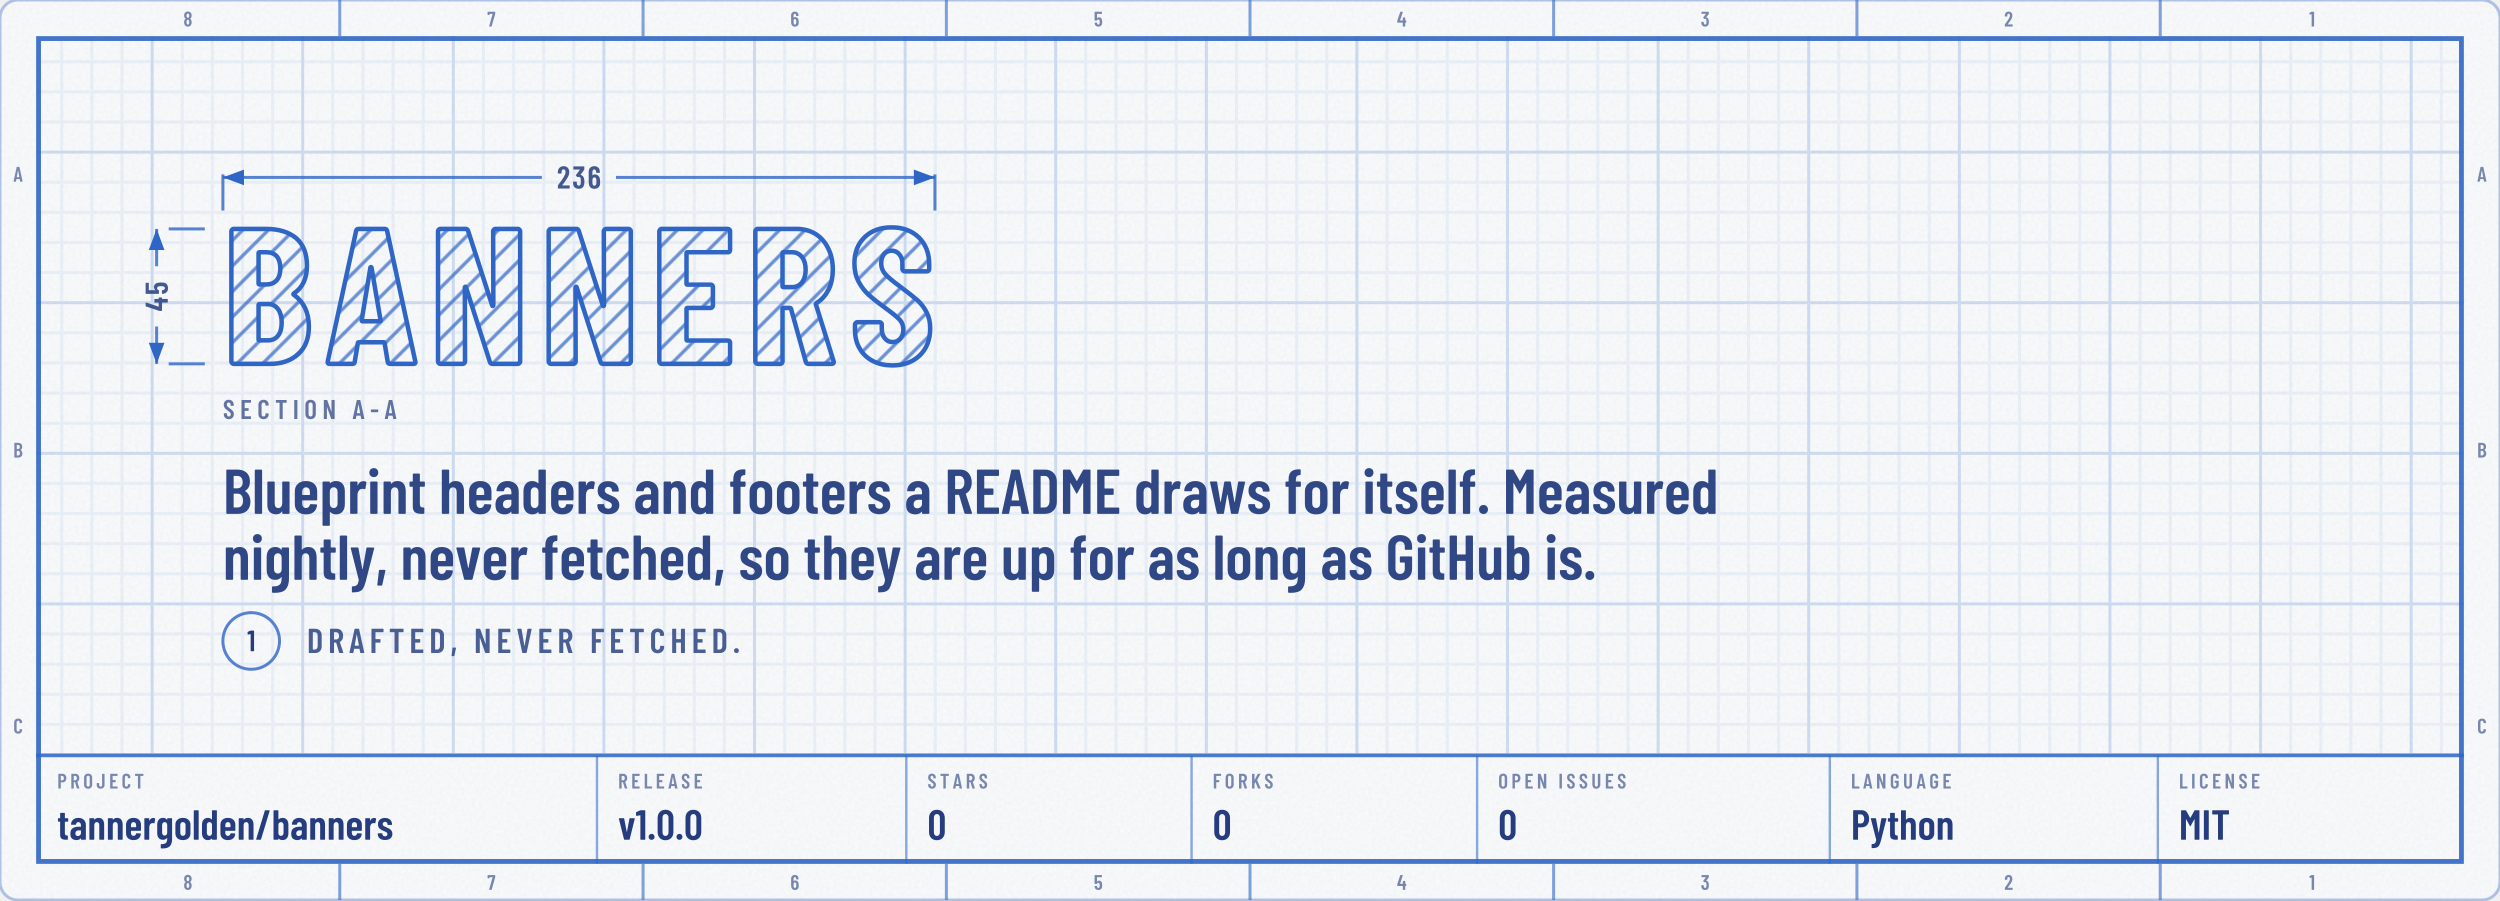
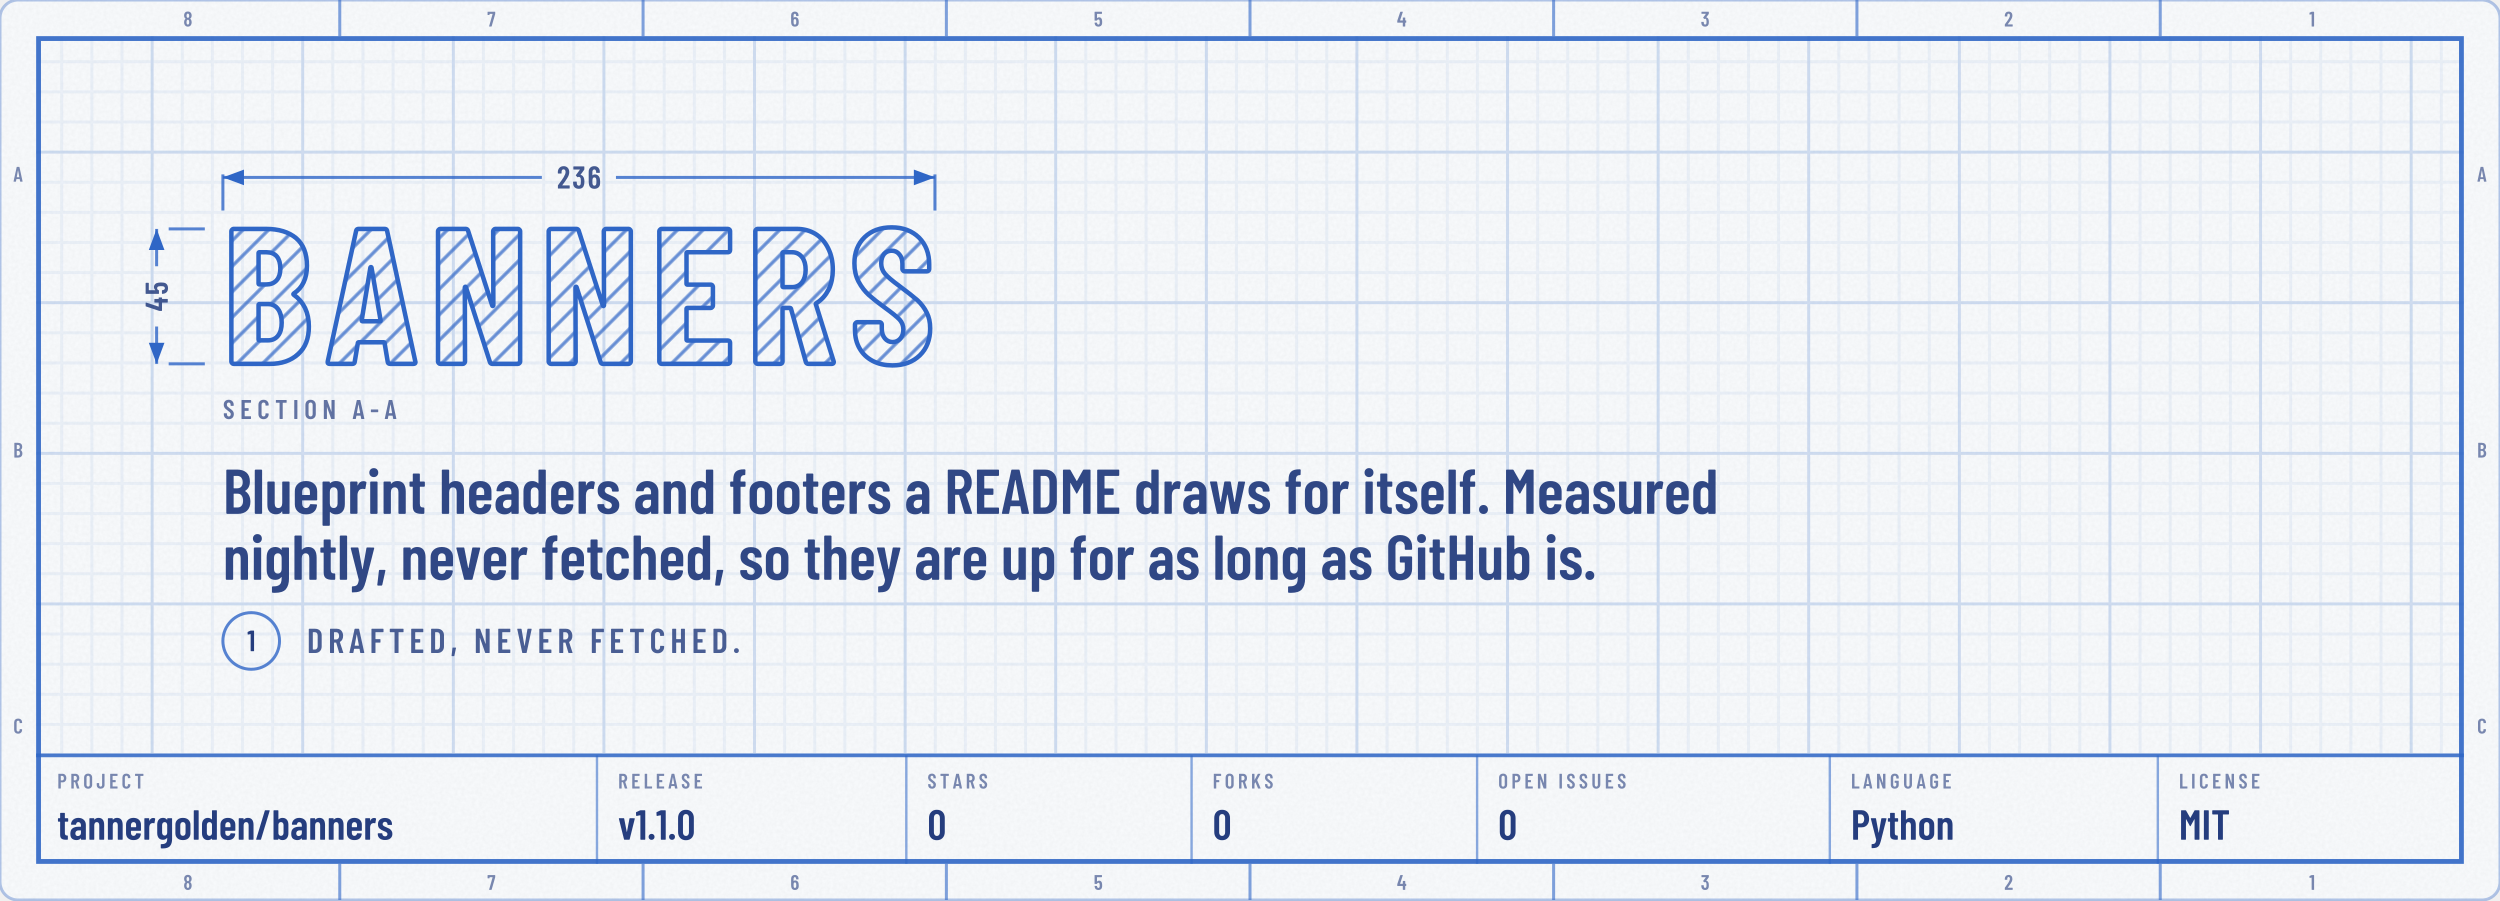
<svg xmlns="http://www.w3.org/2000/svg" width="830" height="299" viewBox="0 0 830 299" role="img" aria-labelledby="t d">
  <defs>
    <g id="kt1" transform="translate(74 120.8) scale(0.064 -0.064)">
      <use href="#n66" x="0" />
      <use href="#n65" x="530" />
      <use href="#n78" x="1072" />
      <use href="#n78" x="1646" />
      <use href="#n69" x="2220" />
      <use href="#n82" x="2718" />
      <use href="#n83" x="3249" />
    </g>
    <mask id="km2" maskUnits="userSpaceOnUse" x="70" y="70.9" width="244.4" height="65.9">
      <use href="#kt1" fill="#FFFFFF" />
    </mask>
    <pattern id="kp3" width="6" height="6" patternUnits="userSpaceOnUse" patternTransform="rotate(45)">
      <path d="M3 0V6" stroke="#2F66C6" stroke-opacity="0.7" stroke-width="1.1" />
    </pattern>
    <clipPath id="kc4">
      <rect x="0" y="0" width="830" height="298.8" rx="6" />
    </clipPath>
    <filter id="kn5" x="0" y="0" width="100%" height="100%">
      <feTurbulence type="fractalNoise" baseFrequency=".85" numOctaves="2" stitchTiles="stitch" />
      <feColorMatrix values="0 0 0 0 0 0 0 0 0 0 0 0 0 0 0 0 0 0 0.035 0" />
    </filter>
    <pattern id="kp6" width="10" height="10" patternUnits="userSpaceOnUse">
      <path d="M10 .5H.5V10" fill="none" stroke="#2F66C6" stroke-opacity="0.07" />
    </pattern>
    <pattern id="kp7" width="50" height="50" patternUnits="userSpaceOnUse">
      <path d="M50 .5H.5V50" fill="none" stroke="#2F66C6" stroke-opacity="0.14" />
    </pattern>
    <clipPath id="kc8">
      <path clip-rule="evenodd" d="M12 12h806v274.8h-806zM12 250.8h806v36h-806z" />
    </clipPath>
    <path id="m44" d="M33 -78 59 146Q60 157 71 157H151Q164 157 161 144L112 -80Q110 -91 99 -91H45Q39 -91 36 -88Q32 -84 33 -78Z" />
    <path id="m45" d="M27 263V339Q27 344 30 348Q34 351 39 351H286Q291 351 294 348Q298 344 298 339V263Q298 258 294 254Q291 251 286 251H39Q34 251 30 254Q27 258 27 263Z" />
    <path id="m46" d="M35 69Q35 100 55 120Q75 140 106 140Q137 140 156 120Q176 100 176 69Q176 38 156 18Q136 -2 106 -2Q75 -2 55 18Q35 38 35 69Z" />
    <path id="m47" d="M21 14 226 690Q229 700 239 700H331Q337 700 340 696Q343 692 341 686L136 10Q133 0 123 0H31Q25 0 22 4Q19 8 21 14Z" />
    <path id="m48" d="M38 183V517Q38 604 89 658Q140 711 224 711Q309 711 360 658Q412 604 412 517V183Q412 96 360 42Q309 -11 224 -11Q140 -11 89 42Q38 96 38 183ZM296 176V524Q296 563 276 586Q257 610 224 610Q192 610 173 586Q154 563 154 524V176Q154 137 173 114Q192 90 224 90Q257 90 276 114Q296 137 296 176Z" />
    <path id="m49" d="M122 700H218Q223 700 226 696Q230 693 230 688V12Q230 7 226 4Q223 0 218 0H126Q121 0 118 4Q114 7 114 12V576Q114 578 112 580Q111 582 109 581L27 565H24Q13 565 13 576L10 643Q10 653 18 657L107 697Q114 700 122 700Z" />
    <path id="m50" d="M173 100H392Q397 100 400 96Q404 93 404 88V12Q404 7 400 4Q397 0 392 0H43Q38 0 34 4Q31 7 31 12V92Q31 101 36 107L75 160Q114 212 152 266Q189 320 215 363Q273 459 273 522Q273 562 256 585Q238 608 209 608Q180 608 163 586Q146 563 147 526V487Q147 482 144 478Q140 475 135 475H41Q36 475 32 478Q29 482 29 487V530Q33 610 84 659Q134 708 214 708Q293 708 342 656Q390 605 390 521Q390 471 373 422Q356 373 319 317Q294 277 260 229Q225 181 214 166Q184 126 170 106Q168 104 169 102Q170 100 173 100Z" />
    <path id="m51" d="M387 218Q387 169 380 134Q368 66 326 29Q283 -8 210 -8Q134 -8 86 32Q38 73 32 143Q30 165 28 207Q28 219 40 219H132Q144 219 144 207Q146 173 148 156Q153 125 169 108Q185 92 210 92Q234 92 250 108Q266 123 271 152Q276 182 276 230Q276 281 269 315Q263 341 248 355Q233 369 210 369Q195 369 183 360Q177 356 174 356Q172 356 166 360L119 408Q115 412 115 417Q115 421 118 425L243 595Q245 597 244 599Q242 601 239 601H49Q44 601 40 604Q37 608 37 613V688Q37 693 40 696Q44 700 49 700H373Q378 700 382 696Q385 693 385 688V609Q385 602 380 594L266 438Q262 432 268 431Q309 426 338 392Q368 358 378 307Q387 267 387 218Z" />
    <path id="m52" d="M443 275V194Q443 189 440 186Q436 182 431 182H401Q396 182 396 177V12Q396 7 392 4Q389 0 384 0H292Q287 0 284 4Q280 7 280 12V177Q280 182 275 182H29Q24 182 20 186Q17 189 17 194V259Q17 268 19 274L158 690Q161 700 171 700H271Q277 700 280 696Q283 693 281 686L153 293Q152 287 157 287H275Q280 287 280 292V412Q280 417 284 420Q287 424 292 424H384Q389 424 392 420Q396 417 396 412V292Q396 287 401 287H431Q436 287 440 284Q443 280 443 275Z" />
    <path id="m53" d="M400 216Q400 175 396 146Q391 72 344 32Q297 -8 219 -8Q145 -8 99 30Q53 68 43 144L40 172Q40 184 52 184H144Q156 184 157 172Q157 166 159 154Q171 92 219 92Q244 92 260 108Q275 124 280 153Q284 178 284 217Q284 254 278 281Q273 307 258 322Q242 336 219 336Q171 336 157 290Q154 279 144 279H51Q46 279 42 282Q39 286 39 291V688Q39 693 42 696Q46 700 51 700H377Q382 700 386 696Q389 693 389 688V612Q389 607 386 604Q382 600 377 600H160Q155 600 155 595V400Q155 397 157 396Q159 396 161 398Q178 416 202 426Q227 437 254 437Q314 437 350 398Q387 360 394 290Q400 259 400 216Z" />
    <path id="m54" d="M401 216Q401 193 399 151Q394 75 346 34Q299 -8 221 -8Q147 -8 101 30Q55 69 46 144Q40 171 40 207L39 532Q39 613 88 660Q138 708 219 708Q295 708 343 660Q391 612 391 532V507Q391 502 388 498Q384 495 379 495H287Q282 495 278 498Q275 502 275 507V526Q275 560 258 582Q242 605 219 605Q191 605 174 583Q156 561 156 526V423Q156 420 158 419Q160 418 162 420Q191 447 234 447Q303 447 346 403Q389 359 396 286Q401 253 401 216ZM284 224Q284 250 279 295Q267 353 220 353Q196 353 180 338Q165 322 160 292Q156 257 156 224Q156 195 159 157Q164 125 180 108Q195 91 220 91Q245 91 260 109Q276 127 281 160Q284 196 284 224Z" />
    <path id="m55" d="M90 13 255 594Q257 600 251 600H116Q111 600 111 595V559Q111 554 108 550Q104 547 99 547H28Q23 547 20 550Q16 554 16 559L17 688Q17 693 20 696Q24 700 29 700H368Q373 700 376 696Q380 693 380 688V607Q380 603 378 593L211 10Q208 0 197 0H100Q87 0 90 13Z" />
    <path id="m56" d="M325 364Q358 345 375 306Q396 259 396 200Q396 147 380 107Q360 53 318 22Q275 -8 216 -8Q158 -8 116 22Q73 52 53 106Q38 148 38 200Q38 259 56 301Q71 341 109 363Q113 366 109 369Q76 390 58 427Q38 470 38 523Q38 581 58 620Q78 664 120 688Q161 712 216 712Q270 712 312 688Q353 665 374 621Q396 579 396 523Q396 471 376 429Q358 392 325 371Q319 367 325 364ZM159 559Q152 541 152 513Q152 483 162 456Q169 435 183 423Q197 411 216 411Q237 411 252 424Q266 436 273 459Q281 483 281 513Q281 547 271 568Q264 589 250 600Q236 612 216 612Q198 612 184 602Q171 591 164 573ZM281 206Q281 244 272 271Q266 295 252 308Q237 322 216 322Q195 322 180 308Q166 294 160 268Q152 242 152 208Q152 177 158 151Q163 123 178 108Q194 92 216 92Q239 92 255 108Q271 124 276 153Q281 180 281 206Z" />
    <path id="m65" d="M325 11 306 116Q306 121 300 121H154Q148 121 148 116L129 11Q128 0 116 0H25Q11 0 14 13L162 689Q164 700 175 700H281Q292 700 294 689L442 13V9Q442 0 431 0H338Q326 0 325 11ZM171 212H282Q288 212 287 217L229 533Q228 536 226 536Q224 536 223 533L166 217Q165 212 171 212Z" />
    <path id="m66" d="M242 0H66Q61 0 58 4Q54 7 54 12V688Q54 693 58 696Q61 700 66 700H224Q319 700 373 652Q427 604 427 512Q427 409 354 365Q349 362 352 359Q391 334 413 292Q435 250 435 192Q435 100 382 50Q328 0 242 0ZM170 595V409Q170 404 175 404H226Q267 404 290 429Q313 454 313 500Q313 548 290 574Q267 600 226 600H175Q170 600 170 595ZM319 208Q319 260 296 290Q273 319 233 319H175Q170 319 170 314V106Q170 101 175 101H233Q273 101 296 129Q319 157 319 208Z" />
    <path id="m67" d="M42 180V521Q42 607 94 658Q145 708 230 708Q316 708 368 658Q420 607 420 521V509Q420 504 416 500Q413 496 408 496L315 492Q303 492 303 504V529Q303 564 283 586Q263 608 230 608Q198 608 178 586Q158 564 158 529V171Q158 136 178 114Q198 92 230 92Q263 92 283 114Q303 136 303 171V196Q303 201 306 204Q310 208 315 208L408 204Q413 204 416 200Q420 197 420 192V180Q420 95 368 44Q316 -8 230 -8Q145 -8 94 44Q42 95 42 180Z" />
    <path id="m68" d="M54 12V688Q54 693 58 696Q61 700 66 700H237Q323 700 374 648Q426 596 426 509V191Q426 104 374 52Q323 0 237 0H66Q61 0 58 4Q54 7 54 12ZM175 100 235 101Q268 101 288 128Q309 154 310 198V502Q310 547 290 574Q269 600 234 600H175Q170 600 170 595V105Q170 100 175 100Z" />
    <path id="m69" d="M391 600H175Q170 600 170 595V406Q170 401 175 401H303Q308 401 312 398Q315 394 315 389V312Q315 307 312 304Q308 300 303 300H175Q170 300 170 295V105Q170 100 175 100H391Q396 100 400 96Q403 93 403 88V12Q403 7 400 4Q396 0 391 0H66Q61 0 58 4Q54 7 54 12V688Q54 693 58 696Q61 700 66 700H391Q396 700 400 696Q403 693 403 688V612Q403 607 400 604Q396 600 391 600Z" />
    <path id="m70" d="M390 600H175Q170 600 170 595V406Q170 401 175 401H302Q307 401 310 398Q314 394 314 389V312Q314 307 310 304Q307 300 302 300H175Q170 300 170 295V12Q170 7 166 4Q163 0 158 0H66Q61 0 58 4Q54 7 54 12V688Q54 693 58 696Q61 700 66 700H390Q395 700 398 696Q402 693 402 688V612Q402 607 398 604Q395 600 390 600Z" />
    <path id="m71" d="M42 173V527Q42 609 94 658Q145 708 230 708Q315 708 368 658Q420 609 420 526V487Q420 482 416 478Q413 475 408 475H316Q311 475 308 478Q304 482 304 487V528Q304 564 284 586Q263 608 230 608Q197 608 177 586Q157 564 157 528V172Q157 136 177 114Q197 92 230 92Q263 92 284 114Q304 136 304 172V268Q304 273 299 273H238Q233 273 230 276Q226 280 226 285V358Q226 363 230 366Q233 370 238 370H408Q413 370 416 366Q420 363 420 358V173Q420 91 368 42Q315 -8 230 -8Q145 -8 94 42Q42 91 42 173Z" />
    <path id="m72" d="M319 700H411Q416 700 420 696Q423 693 423 688V12Q423 7 420 4Q416 0 411 0H319Q314 0 310 4Q307 7 307 12V295Q307 300 302 300H175Q170 300 170 295V12Q170 7 166 4Q163 0 158 0H66Q61 0 58 4Q54 7 54 12V688Q54 693 58 696Q61 700 66 700H158Q163 700 166 696Q170 693 170 688V406Q170 401 175 401H302Q307 401 307 406V688Q307 693 310 696Q314 700 319 700Z" />
    <path id="m73" d="M54 12V688Q54 693 58 696Q61 700 66 700H158Q163 700 166 696Q170 693 170 688V12Q170 7 166 4Q163 0 158 0H66Q61 0 58 4Q54 7 54 12Z" />
    <path id="m74" d="M17 173V247Q17 252 20 256Q24 259 29 259H121Q126 259 130 256Q133 252 133 247V171Q133 136 152 114Q171 92 202 92Q233 92 252 114Q272 136 272 171V688Q272 693 276 696Q279 700 284 700H376Q381 700 384 696Q388 693 388 688V173Q388 91 336 42Q285 -8 202 -8Q119 -8 68 42Q17 91 17 173Z" />
    <path id="m75" d="M54 12V688Q54 693 58 696Q61 700 66 700H158Q163 700 166 696Q170 693 170 688V412Q170 408 172 408Q174 407 176 410L326 691Q331 700 341 700H440Q447 700 449 696Q451 692 448 686L298 405Q297 401 297 399L459 14Q460 12 460 8Q460 0 450 0H351Q340 0 337 9L219 298Q218 301 216 300Q214 300 212 298L172 231Q170 227 170 225V12Q170 7 166 4Q163 0 158 0H66Q61 0 58 4Q54 7 54 12Z" />
    <path id="m76" d="M54 12V688Q54 693 58 696Q61 700 66 700H158Q163 700 166 696Q170 693 170 688V105Q170 100 175 100H391Q396 100 400 96Q403 93 403 88V12Q403 7 400 4Q396 0 391 0H66Q61 0 58 4Q54 7 54 12Z" />
    <path id="m77" d="M383 700H475Q480 700 484 696Q487 693 487 688V12Q487 7 484 4Q480 0 475 0H383Q378 0 374 4Q371 7 371 12V484Q371 488 369 488Q367 488 365 485L278 327Q273 319 269 319Q265 319 260 327L173 485Q171 488 169 488Q167 488 167 484V12Q167 7 164 4Q160 0 155 0H63Q58 0 54 4Q51 7 51 12V688Q51 693 54 696Q58 700 63 700H155Q165 700 170 692L267 521Q270 517 273 521L368 692Q373 700 383 700Z" />
    <path id="m78" d="M350 700H441Q446 700 450 696Q453 693 453 688V12Q453 7 450 4Q446 0 441 0H336Q326 0 323 10L174 434Q173 437 170 436Q168 436 168 433L169 12Q169 7 166 4Q162 0 157 0H66Q61 0 58 4Q54 7 54 12V688Q54 693 58 696Q61 700 66 700H169Q179 700 182 690L332 269Q333 266 336 266Q338 267 338 270V688Q338 693 342 696Q345 700 350 700Z" />
    <path id="m79" d="M42 182V518Q42 604 94 656Q147 708 233 708Q319 708 372 656Q425 604 425 518V182Q425 96 372 44Q319 -8 233 -8Q147 -8 94 44Q42 96 42 182ZM309 177V523Q309 561 288 584Q267 608 233 608Q199 608 178 584Q158 561 158 523V177Q158 139 178 116Q199 92 233 92Q267 92 288 116Q309 139 309 177Z" />
    <path id="m80" d="M432 495Q432 405 384 350Q337 295 259 295H174Q169 295 169 290V12Q169 7 166 4Q162 0 157 0H65Q60 0 56 4Q53 7 53 12V689Q53 694 56 698Q60 701 65 701H253Q306 701 346 675Q387 649 410 602Q432 555 432 495ZM316 492Q316 542 294 572Q271 601 234 601H174Q169 601 169 596V391Q169 386 174 386H234Q271 386 294 414Q316 443 316 492Z" />
    <path id="m82" d="M318 10 233 297Q231 301 228 301H175Q170 301 170 296V12Q170 7 166 4Q163 0 158 0H66Q61 0 58 4Q54 7 54 12V688Q54 693 58 696Q61 700 66 700H254Q307 700 348 674Q388 649 410 602Q433 556 433 496Q433 434 409 389Q385 344 342 321Q338 320 339 315L437 14Q438 12 438 9Q438 0 427 0H331Q321 0 318 10ZM170 595V396Q170 391 175 391H236Q272 391 294 419Q317 447 317 495Q317 543 294 572Q272 600 236 600H175Q170 600 170 595Z" />
    <path id="m83" d="M34 173V199Q34 204 38 208Q41 211 46 211H137Q142 211 146 208Q149 204 149 199V179Q149 140 168 116Q188 92 219 92Q250 92 270 114Q290 137 290 174Q290 200 279 219Q268 238 248 255Q228 272 184 304Q134 340 104 368Q73 396 52 436Q32 475 32 527Q32 610 82 659Q132 708 214 708Q297 708 348 656Q399 605 399 520V496Q399 491 396 488Q392 484 387 484H297Q292 484 288 488Q285 491 285 496V522Q285 561 266 584Q246 608 214 608Q184 608 165 586Q146 565 146 527Q146 491 166 466Q187 441 247 397Q308 352 339 324Q370 295 387 261Q404 227 404 180Q404 95 353 44Q302 -8 219 -8Q136 -8 85 42Q34 92 34 173Z" />
    <path id="m84" d="M425 688V612Q425 607 422 604Q418 600 413 600H286Q281 600 281 595V12Q281 7 278 4Q274 0 269 0H177Q172 0 168 4Q165 7 165 12V595Q165 600 160 600H40Q35 600 32 604Q28 607 28 612V688Q28 693 32 696Q35 700 40 700H413Q418 700 422 696Q425 693 425 688Z" />
    <path id="m85" d="M50 194V688Q50 693 54 696Q57 700 62 700H154Q159 700 162 696Q166 693 166 688V182Q166 142 186 117Q206 92 239 92Q272 92 292 117Q312 142 312 182V688Q312 693 316 696Q319 700 324 700H416Q421 700 424 696Q428 693 428 688V194Q428 103 376 48Q324 -8 239 -8Q153 -8 102 48Q50 103 50 194Z" />
    <path id="m86" d="M171 11 28 687 27 691Q27 700 38 700H139Q151 700 152 689L235 208Q236 205 238 205Q240 205 241 208L322 689Q323 700 335 700H433Q446 700 443 687L299 11Q297 0 286 0H184Q173 0 171 11Z" />
    <path id="m97" d="M397 352V12Q397 7 394 4Q390 0 385 0H293Q288 0 284 4Q281 7 281 12V31Q281 34 279 35Q277 36 275 33Q240 -8 173 -8Q116 -8 72 24Q29 57 29 143Q29 233 82 271Q134 309 224 309H276Q281 309 281 314V340Q281 376 263 398Q245 419 218 419Q197 419 183 406Q169 392 166 369Q165 357 153 357H56Q44 357 45 369Q50 437 98 478Q147 519 220 519Q299 519 348 473Q397 427 397 352ZM281 160V217Q281 222 276 222H224Q190 222 169 204Q148 185 148 150Q148 119 164 104Q180 88 205 88Q235 88 258 107Q281 126 281 160Z" />
    <path id="m98" d="M399 357V154Q399 80 362 36Q325 -8 258 -8Q204 -8 168 27Q166 29 164 28Q162 27 162 24V12Q162 7 158 4Q155 0 150 0H58Q53 0 50 4Q46 7 46 12V688Q46 693 50 696Q53 700 58 700H150Q155 700 158 696Q162 693 162 688V486Q162 483 164 482Q167 482 170 486Q189 503 212 511Q236 519 258 519Q324 519 362 476Q399 433 399 357ZM222 419Q198 419 182 404Q166 388 162 362V149Q166 123 182 108Q198 92 222 92Q250 92 267 112Q284 131 284 163V348Q284 380 267 400Q250 419 222 419Z" />
    <path id="m99" d="M38 155V357Q38 430 86 474Q133 519 215 519Q297 519 345 476Q393 432 393 365V351Q393 346 390 342Q386 339 381 339L289 335Q277 335 277 347V357Q277 382 260 400Q242 419 215 419Q188 419 171 399Q154 379 154 348V163Q154 132 171 112Q188 92 215 92Q242 92 260 110Q277 129 277 155V165Q277 170 280 174Q284 177 289 177L381 176Q386 176 390 172Q393 169 393 164V146Q393 77 345 34Q297 -8 215 -8Q133 -8 86 36Q38 80 38 155Z" />
    <path id="m100" d="M287 700H379Q384 700 388 696Q391 693 391 688V12Q391 7 388 4Q384 0 379 0H287Q282 0 278 4Q275 7 275 12V24Q275 27 273 28Q271 29 269 27Q233 -8 179 -8Q112 -8 75 36Q38 80 38 154V357Q38 433 76 476Q113 519 179 519Q202 519 226 510Q250 502 269 483Q271 481 273 482Q275 483 275 486V688Q275 693 278 696Q282 700 287 700ZM275 149V362Q271 388 255 404Q239 419 215 419Q187 419 170 400Q153 380 153 348V163Q153 131 170 112Q187 92 215 92Q239 92 255 108Q271 123 275 149Z" />
    <path id="m101" d="M380 213H159Q154 213 154 208V163Q154 132 171 112Q188 92 215 92Q238 92 254 106Q271 121 276 144Q279 154 289 154L378 150Q383 150 386 146Q390 143 389 137Q382 67 338 30Q294 -8 215 -8Q133 -8 86 36Q38 79 38 154V357Q38 430 86 474Q133 519 215 519Q297 519 344 474Q392 430 392 357V225Q392 220 388 216Q385 213 380 213ZM154 348V303Q154 298 159 298H272Q277 298 277 303V348Q277 380 260 400Q243 419 215 419Q188 419 171 399Q154 379 154 348Z" />
    <path id="m102" d="M265 499V440Q265 435 262 432Q258 428 253 428H191Q186 428 186 423V12Q186 7 182 4Q179 0 174 0H83Q78 0 74 4Q71 7 71 12V423Q71 428 66 428H34Q29 428 26 432Q22 435 22 440V499Q22 504 26 508Q29 511 34 511H66Q71 511 71 516V541Q71 631 112 668Q153 705 243 704H251Q256 704 260 700Q263 697 263 692L261 624Q261 619 258 616Q254 612 249 612H244Q214 611 200 592Q186 574 186 536V516Q186 511 191 511H253Q258 511 262 508Q265 504 265 499Z" />
    <path id="m103" d="M287 511H379Q384 511 388 508Q391 504 391 499V19Q391 -89 342 -148Q293 -206 167 -206Q145 -206 134 -205Q122 -204 122 -192V-115Q122 -102 135 -104Q192 -105 222 -90Q253 -75 264 -46Q275 -17 275 30V41Q275 44 273 44Q271 45 269 42Q236 -1 175 -1Q108 -1 73 42Q38 86 38 161V357Q38 434 74 476Q109 519 175 519Q236 519 269 476Q271 473 273 474Q275 474 275 477V499Q275 504 278 508Q282 511 287 511ZM275 169V348Q275 380 258 400Q242 419 215 419Q188 419 171 399Q154 379 154 348V169Q154 138 171 118Q188 99 215 99Q242 99 258 118Q275 138 275 169Z" />
    <path id="m104" d="M397 352V12Q397 7 394 4Q390 0 385 0H293Q288 0 284 4Q281 7 281 12V343Q281 379 266 399Q251 419 223 419Q194 419 178 398Q162 377 162 340V12Q162 7 158 4Q155 0 150 0H58Q53 0 50 4Q46 7 46 12V688Q46 693 50 696Q53 700 58 700H150Q155 700 158 696Q162 693 162 688V479Q162 476 164 476Q167 475 170 479Q204 519 265 519Q330 519 364 476Q397 432 397 352Z" />
    <path id="m105" d="M36 652Q36 683 56 703Q76 723 107 723Q138 723 158 703Q177 683 177 652Q177 621 157 601Q137 581 107 581Q76 581 56 601Q36 621 36 652ZM50 12V499Q50 504 54 508Q57 511 62 511H154Q159 511 162 508Q166 504 166 499V12Q166 7 162 4Q159 0 154 0H62Q57 0 54 4Q50 7 50 12Z" />
    <path id="m108" d="M42 12V688Q42 693 46 696Q49 700 54 700H146Q151 700 154 696Q158 693 158 688V12Q158 7 154 4Q151 0 146 0H54Q49 0 46 4Q42 7 42 12Z" />
    <path id="m110" d="M397 352V12Q397 7 394 4Q390 0 385 0H293Q288 0 284 4Q281 7 281 12V343Q281 379 266 399Q251 419 223 419Q194 419 178 398Q162 377 162 340V12Q162 7 158 4Q155 0 150 0H58Q53 0 50 4Q46 7 46 12V499Q46 504 50 508Q53 511 58 511H150Q155 511 158 508Q162 504 162 499V479Q162 476 164 476Q167 475 170 479Q204 519 265 519Q330 519 364 476Q397 432 397 352Z" />
    <path id="m111" d="M38 155V356Q38 430 86 474Q134 519 216 519Q299 519 347 474Q395 430 395 356V155Q395 80 348 36Q300 -8 216 -8Q133 -8 86 36Q38 80 38 155ZM279 164V348Q279 379 262 399Q244 419 216 419Q188 419 171 400Q154 380 154 348V164Q154 132 171 112Q188 93 216 93Q244 93 262 112Q279 132 279 164Z" />
    <path id="m112" d="M403 357V155Q403 78 366 35Q329 -8 262 -8Q239 -8 215 0Q191 9 172 28Q170 30 168 29Q166 28 166 25V-177Q166 -182 162 -186Q159 -189 154 -189H62Q57 -189 54 -186Q50 -182 50 -177V499Q50 504 54 508Q57 511 62 511H154Q159 511 162 508Q166 504 166 499V487Q166 484 168 484Q171 483 174 487Q209 519 262 519Q329 519 366 476Q403 432 403 357ZM226 420Q199 420 182 400Q166 380 166 348V163Q166 131 182 112Q199 92 226 92Q254 92 271 112Q288 131 288 163V348Q288 380 271 400Q254 420 226 420Z" />
    <path id="m114" d="M297 507Q305 502 303 492L287 399Q286 387 273 392Q259 396 247 396Q235 396 225 393Q197 389 180 362Q162 334 162 296V13Q162 8 158 4Q155 1 150 1H58Q53 1 50 4Q46 8 46 13V499Q46 504 50 508Q53 511 58 511H150Q155 511 158 508Q162 504 162 499V453Q162 449 164 448Q166 448 167 452Q194 517 255 517Q282 517 297 507Z" />
    <path id="m115" d="M30 135V142Q30 147 34 150Q37 154 42 154H128Q133 154 136 150Q140 147 140 142V137Q140 113 158 97Q177 81 204 81Q230 81 245 96Q260 111 260 134Q260 154 247 168Q234 181 219 188Q204 195 165 211Q108 233 72 267Q35 301 35 368Q35 438 80 478Q124 517 200 517Q278 517 324 476Q369 434 369 364Q369 359 366 356Q362 352 357 352H273Q268 352 264 356Q261 359 261 364V370Q261 394 244 410Q228 426 203 426Q177 426 162 410Q146 393 146 370Q146 351 158 338Q170 325 185 318Q200 310 235 295Q277 278 306 262Q334 245 356 214Q377 184 377 139Q377 72 330 33Q283 -6 203 -6Q124 -6 77 32Q30 70 30 135Z" />
    <path id="m116" d="M248 429H186Q181 429 181 424V162Q181 127 194 114Q207 100 233 101H240Q245 101 248 98Q252 94 252 89V12Q252 7 248 4Q245 0 240 0H206Q138 0 104 25Q69 50 69 119V424Q69 429 64 429H29Q24 429 20 432Q17 436 17 441V499Q17 504 20 508Q24 511 29 511H64Q69 511 69 516V626Q69 631 72 634Q76 638 81 638H169Q174 638 178 634Q181 631 181 626V516Q181 511 186 511H248Q253 511 256 508Q260 504 260 499V441Q260 436 256 432Q253 429 248 429Z" />
    <path id="m117" d="M289 511H381Q386 511 390 508Q393 504 393 499V12Q393 7 390 4Q386 0 381 0H289Q284 0 280 4Q277 7 277 12V34Q277 37 275 38Q273 39 271 36Q242 -7 178 -7Q117 -7 80 30Q42 66 42 142V499Q42 504 46 508Q49 511 54 511H146Q151 511 154 508Q158 504 158 499V167Q158 92 216 92Q245 92 261 114Q277 135 277 172V499Q277 504 280 508Q284 511 289 511Z" />
    <path id="m118" d="M141 10 19 499V503Q19 512 30 512H132Q144 512 145 501L205 190Q206 187 208 187Q210 187 211 190L270 501Q271 512 283 512L385 510Q399 510 396 497L275 10Q272 0 261 0H155Q144 0 141 10Z" />
    <path id="m119" d="M126 11 19 499V503Q19 512 30 512H118Q130 512 131 501L183 190Q184 187 186 187Q188 187 189 190L244 501Q245 512 257 512H335Q347 512 348 501L404 189Q405 186 407 186Q409 186 410 189L463 501Q464 512 476 512L563 510Q576 510 573 497L466 11Q464 0 453 0H363Q351 0 350 11L297 303Q296 306 294 306Q292 306 291 303L239 11Q238 0 226 0H139Q128 0 126 11Z" />
    <path id="m121" d="M34 -187V-115Q34 -110 37 -106Q40 -103 44 -103Q77 -102 96 -94Q115 -87 126 -66Q138 -44 143 -3L142 3L16 499V503Q16 512 27 512H125Q137 512 138 501L199 170Q200 167 202 167Q204 167 205 170L264 501Q265 512 277 512L376 510Q390 510 387 497L253 -28Q234 -99 213 -134Q192 -169 154 -184Q116 -199 45 -199H40Q38 -199 36 -196Q34 -192 34 -187Z" />
    <path id="n65" d="M325 11 309 107Q309 112 303 112H176Q170 112 170 107L154 11Q153 0 141 0H24Q11 0 14 13L161 689Q163 700 174 700H309Q320 700 322 689L468 13L469 9Q469 0 458 0H338Q326 0 325 11ZM194 221H284Q289 221 288 226L241 499Q240 502 238 502Q236 502 235 499L190 226Q190 221 194 221Z" />
    <path id="n66" d="M245 0H56Q51 0 48 4Q44 7 44 12V688Q44 693 48 696Q51 700 56 700H223Q323 700 380 652Q436 604 436 509Q436 410 368 365Q364 362 367 359Q446 303 446 193Q446 100 390 50Q334 0 245 0ZM185 574V417Q185 412 190 412H226Q260 412 279 434Q298 455 298 494Q298 535 280 557Q261 579 226 579H190Q185 579 185 574ZM305 214Q305 258 286 284Q267 310 235 310H190Q185 310 185 305V127Q185 122 190 122H234Q267 122 286 146Q305 170 305 214Z" />
    <path id="n69" d="M399 579H190Q185 579 185 574V416Q185 411 190 411H310Q315 411 318 408Q322 404 322 399V302Q322 297 318 294Q315 290 310 290H190Q185 290 185 285V126Q185 121 190 121H399Q404 121 408 118Q411 114 411 109V12Q411 7 408 4Q404 0 399 0H56Q51 0 48 4Q44 7 44 12V688Q44 693 48 696Q51 700 56 700H399Q404 700 408 696Q411 693 411 688V591Q411 586 408 582Q404 579 399 579Z" />
    <path id="n78" d="M342 700H458Q463 700 466 696Q470 693 470 688V12Q470 7 466 4Q463 0 458 0H326Q316 0 313 10L189 397Q188 400 186 400Q183 399 183 396L184 12Q184 7 180 4Q177 0 172 0H56Q51 0 48 4Q44 7 44 12V688Q44 693 48 696Q51 700 56 700H187Q197 700 200 690L325 303Q326 300 328 300Q331 301 331 304L330 688Q330 693 334 696Q337 700 342 700Z" />
    <path id="n82" d="M306 10 229 286Q227 290 224 290H190Q185 290 185 285V12Q185 7 182 4Q178 0 173 0H56Q51 0 48 4Q44 7 44 12V688Q44 693 48 696Q51 700 56 700H258Q313 700 356 674Q399 647 422 599Q446 551 446 489Q446 430 424 385Q401 340 361 315Q359 314 358 312Q357 311 358 309L450 14L451 10Q451 0 440 0H320Q309 0 306 10ZM185 574V403Q185 398 190 398H235Q266 398 286 422Q305 447 305 488Q305 530 286 554Q266 579 235 579H190Q185 579 185 574Z" />
    <path id="n83" d="M30 175V204Q30 209 34 212Q37 216 42 216H157Q162 216 166 212Q169 209 169 204V182Q169 151 185 132Q201 113 225 113Q249 113 265 131Q281 149 281 178Q281 208 261 230Q241 251 183 293Q133 329 102 357Q71 385 49 426Q27 467 27 521Q27 606 80 657Q133 708 220 708Q308 708 362 655Q415 602 415 516V492Q415 487 412 484Q408 480 403 480H288Q283 480 280 484Q276 487 276 492V519Q276 550 260 568Q245 587 220 587Q196 587 181 570Q166 552 166 521Q166 491 185 468Q204 445 260 404Q322 358 354 330Q385 301 402 266Q420 232 420 184Q420 96 366 44Q312 -8 224 -8Q166 -8 122 15Q78 38 54 80Q30 121 30 175Z" />
  </defs>
  <rect y="0" width="830" height="298.8" rx="6" fill="#FFFFFF" stroke="#2F66C6" stroke-opacity=".35" />
  <rect y="0" width="830" height="298.8" rx="6" fill="#2F66C6" fill-opacity=".03" />
  <rect y="0" width="830" height="298.8" clip-path="url(#kc4)" filter="url(#kn5)" />
  <g clip-path="url(#kc8)">
    <rect y="0" width="830" height="298.8" fill="url(#kp6)" />
    <rect y="0" width="830" height="298.8" fill="url(#kp7)" />
  </g>
  <rect x="12.8" y="12.8" width="804.4" height="273.2" fill="none" stroke="#2F66C6" stroke-opacity="0.9" stroke-width="1.6" />
  <path d="M112.8 0V12M112.8 286.8V298.8M213.5 0V12M213.5 286.8V298.8M314.2 0V12M314.2 286.8V298.8M415 0V12M415 286.8V298.8M515.8 0V12M515.8 286.8V298.8M616.5 0V12M616.5 286.8V298.8M717.2 0V12M717.2 286.8V298.8" stroke="#2F66C6" stroke-opacity="0.6" />
  <g transform="scale(0.007 -0.007)" fill="#253D7E" fill-opacity="0.6">
    <use href="#m56" x="8694" y="-1257" />
    <use href="#m56" x="8694" y="-42204" />
    <use href="#m55" x="23108" y="-1257" />
    <use href="#m55" x="23108" y="-42204" />
    <use href="#m54" x="37482" y="-1257" />
    <use href="#m54" x="37482" y="-42204" />
    <use href="#m53" x="51875" y="-1257" />
    <use href="#m53" x="51875" y="-42204" />
    <use href="#m52" x="66253" y="-1257" />
    <use href="#m52" x="66253" y="-42204" />
    <use href="#m51" x="80662" y="-1257" />
    <use href="#m51" x="80662" y="-42204" />
    <use href="#m50" x="95055" y="-1257" />
    <use href="#m50" x="95055" y="-42204" />
    <use href="#m49" x="109524" y="-1257" />
    <use href="#m49" x="109524" y="-42204" />
    <use href="#m65" x="629" y="-8615" />
    <use href="#m65" x="117486" y="-8615" />
    <use href="#m66" x="626" y="-21702" />
    <use href="#m66" x="117483" y="-21702" />
    <use href="#m67" x="629" y="-34789" />
    <use href="#m67" x="117486" y="-34789" />
  </g>
  <path d="M74 69.9V53.9" stroke="#2F66C6" stroke-opacity="0.8" stroke-dasharray="12 12" stroke-dashoffset="0">
    <animate attributeName="stroke-dashoffset" values="12;12;0" keyTimes="0;.25;1" dur="1.4s" calcMode="spline" keySplines="0 0 1 1;.3 0 .2 1" fill="freeze" />
  </path>
  <path d="M310.4 69.9V53.9" stroke="#2F66C6" stroke-opacity="0.8" stroke-dasharray="12 12" stroke-dashoffset="0">
    <animate attributeName="stroke-dashoffset" values="12;12;0" keyTimes="0;.25;1" dur="1.4s" calcMode="spline" keySplines="0 0 1 1;.3 0 .2 1" fill="freeze" />
  </path>
  <path d="M74 58.9H179.9M204.5 58.9H310.4" stroke="#2F66C6" stroke-opacity="0.8" stroke-dasharray="120.2 120.2" stroke-dashoffset="0">
    <animate attributeName="stroke-dashoffset" values="120.2;120.2;0" keyTimes="0;.25;1" dur="1.4s" calcMode="spline" keySplines="0 0 1 1;.3 0 .2 1" fill="freeze" />
  </path>
  <path d="M68 76H47" stroke="#2F66C6" stroke-opacity="0.8" stroke-dasharray="12 12" stroke-dashoffset="0">
    <animate attributeName="stroke-dashoffset" values="12;12;0" keyTimes="0;.25;1" dur="1.4s" calcMode="spline" keySplines="0 0 1 1;.3 0 .2 1" fill="freeze" />
  </path>
  <path d="M68 120.8H47" stroke="#2F66C6" stroke-opacity="0.8" stroke-dasharray="12 12" stroke-dashoffset="0">
    <animate attributeName="stroke-dashoffset" values="12;12;0" keyTimes="0;.25;1" dur="1.4s" calcMode="spline" keySplines="0 0 1 1;.3 0 .2 1" fill="freeze" />
  </path>
  <path d="M52 76V88.4M52 108.4V120.8" stroke="#2F66C6" stroke-opacity="0.8" stroke-dasharray="24.4 24.4" stroke-dashoffset="0">
    <animate attributeName="stroke-dashoffset" values="24.4;24.4;0" keyTimes="0;.25;1" dur="1.4s" calcMode="spline" keySplines="0 0 1 1;.3 0 .2 1" fill="freeze" />
  </path>
  <circle cx="83.4" cy="212.8" r="9.4" fill="none" stroke="#2F66C6" stroke-opacity="0.8" stroke-dasharray="61.3 61.3" stroke-dashoffset="0">
    <animate attributeName="stroke-dashoffset" values="61.3;61.3;0" keyTimes="0;.25;1" dur="1.4s" calcMode="spline" keySplines="0 0 1 1;.3 0 .2 1" fill="freeze" />
  </circle>
  <path d="M12 250.8H818" stroke="#2F66C6" stroke-opacity="0.85" stroke-width="1.2" stroke-dasharray="808 808" stroke-dashoffset="0">
    <animate attributeName="stroke-dashoffset" values="808;808;0" keyTimes="0;.25;1" dur="1.4s" calcMode="spline" keySplines="0 0 1 1;.3 0 .2 1" fill="freeze" />
  </path>
  <rect x="70" y="70.9" width="244.4" height="65.9" fill="url(#kp3)" mask="url(#km2)">
    <animate attributeName="opacity" values="0;0;1" keyTimes="0;.72;1" dur="2.8s" fill="freeze" />
  </rect>
  <use href="#kt1" fill="none" stroke="#2F66C6" stroke-width="23.4" stroke-linejoin="round" stroke-dasharray="5500 5500" stroke-dashoffset="0">
    <animate attributeName="stroke-dashoffset" values="5500;5500;0" keyTimes="0;.1;1" dur="2.4s" calcMode="spline" keySplines="0 0 1 1;.4 .1 .3 1" fill="freeze" />
  </use>
  <path d="M74 58.9l7 -2.6v5.2z" fill="#2F66C6" />
  <path d="M310.4 58.9l-7 -2.6v5.2z" fill="#2F66C6" />
  <g transform="translate(184.9 62.6) scale(0.0105 -0.0105)" fill="#253D7E" fill-opacity="0.85">
    <use href="#m50" x="0" />
    <use href="#m51" x="482" />
    <use href="#m54" x="965" />
  </g>
  <path d="M52 76l-2.6 7h5.2z" fill="#2F66C6" />
  <path d="M52 120.8l-2.6 -7h5.2z" fill="#2F66C6" />
  <g transform="rotate(-90 52 98.4)">
    <g transform="translate(47 102.1) scale(0.0105 -0.0105)" fill="#253D7E" fill-opacity="0.85">
      <use href="#m52" x="0" />
      <use href="#m53" x="516" />
    </g>
  </g>
  <g transform="translate(74 139.1) scale(0.009 -0.009)" fill="#253D7E" fill-opacity="0.7">
    <use href="#m83" x="0" />
    <use href="#m69" x="634" />
    <use href="#m67" x="1269" />
    <use href="#m84" x="1926" />
    <use href="#m73" x="2578" />
    <use href="#m79" x="3002" />
    <use href="#m78" x="3669" />
    <use href="#m65" x="4776" />
    <use href="#m45" x="5432" />
    <use href="#m65" x="5957" />
  </g>
  <g transform="translate(74 170.6) scale(0.021 -0.021)" fill="#253D7E" fill-opacity="0.94">
    <use href="#m66" x="0" />
    <use href="#m108" x="462" />
    <use href="#m117" x="661" />
    <use href="#m101" x="1099" />
    <use href="#m112" x="1525" />
    <use href="#m114" x="1966" />
    <use href="#m105" x="2279" />
    <use href="#m110" x="2494" />
    <use href="#m116" x="2933" />
    <use href="#m104" x="3415" />
    <use href="#m101" x="3854" />
    <use href="#m97" x="4280" />
    <use href="#m100" x="4714" />
    <use href="#m101" x="5151" />
    <use href="#m114" x="5577" />
    <use href="#m115" x="5890" />
    <use href="#m97" x="6488" />
    <use href="#m110" x="6922" />
    <use href="#m100" x="7361" />
    <use href="#m102" x="7998" />
    <use href="#m111" x="8289" />
    <use href="#m111" x="8721" />
    <use href="#m116" x="9153" />
    <use href="#m101" x="9435" />
    <use href="#m114" x="9861" />
    <use href="#m115" x="10174" />
    <use href="#m97" x="10772" />
    <use href="#m82" x="11406" />
    <use href="#m69" x="11867" />
    <use href="#m65" x="12302" />
    <use href="#m68" x="12758" />
    <use href="#m77" x="13230" />
    <use href="#m69" x="13768" />
    <use href="#m100" x="14403" />
    <use href="#m114" x="14840" />
    <use href="#m97" x="15153" />
    <use href="#m119" x="15587" />
    <use href="#m115" x="16179" />
    <use href="#m102" x="16777" />
    <use href="#m111" x="17068" />
    <use href="#m114" x="17500" />
    <use href="#m105" x="18013" />
    <use href="#m116" x="18228" />
    <use href="#m115" x="18510" />
    <use href="#m101" x="18908" />
    <use href="#m108" x="19334" />
    <use href="#m102" x="19533" />
    <use href="#m46" x="19824" />
    <use href="#m77" x="20235" />
    <use href="#m101" x="20773" />
    <use href="#m97" x="21199" />
    <use href="#m115" x="21633" />
    <use href="#m117" x="22031" />
    <use href="#m114" x="22469" />
    <use href="#m101" x="22782" />
    <use href="#m100" x="23208" />
  </g>
  <g transform="translate(74 192.5) scale(0.021 -0.021)" fill="#253D7E" fill-opacity="0.94">
    <use href="#m110" x="0" />
    <use href="#m105" x="439" />
    <use href="#m103" x="654" />
    <use href="#m104" x="1085" />
    <use href="#m116" x="1524" />
    <use href="#m108" x="1806" />
    <use href="#m121" x="2005" />
    <use href="#m44" x="2408" />
    <use href="#m110" x="2807" />
    <use href="#m101" x="3246" />
    <use href="#m118" x="3672" />
    <use href="#m101" x="4087" />
    <use href="#m114" x="4513" />
    <use href="#m102" x="5026" />
    <use href="#m101" x="5317" />
    <use href="#m116" x="5743" />
    <use href="#m99" x="6025" />
    <use href="#m104" x="6447" />
    <use href="#m101" x="6886" />
    <use href="#m100" x="7312" />
    <use href="#m44" x="7749" />
    <use href="#m115" x="8148" />
    <use href="#m111" x="8546" />
    <use href="#m116" x="9178" />
    <use href="#m104" x="9460" />
    <use href="#m101" x="9899" />
    <use href="#m121" x="10325" />
    <use href="#m97" x="10928" />
    <use href="#m114" x="11362" />
    <use href="#m101" x="11675" />
    <use href="#m117" x="12301" />
    <use href="#m112" x="12739" />
    <use href="#m102" x="13380" />
    <use href="#m111" x="13671" />
    <use href="#m114" x="14103" />
    <use href="#m97" x="14616" />
    <use href="#m115" x="15050" />
    <use href="#m108" x="15648" />
    <use href="#m111" x="15847" />
    <use href="#m110" x="16279" />
    <use href="#m103" x="16718" />
    <use href="#m97" x="17349" />
    <use href="#m115" x="17783" />
    <use href="#m71" x="18381" />
    <use href="#m105" x="18843" />
    <use href="#m116" x="19058" />
    <use href="#m72" x="19340" />
    <use href="#m117" x="19817" />
    <use href="#m98" x="20255" />
    <use href="#m105" x="20892" />
    <use href="#m115" x="21107" />
    <use href="#m46" x="21505" />
  </g>
  <g transform="translate(82.1 216.2) scale(0.00978 -0.00978)" fill="#253D7E">
    <use href="#m49" x="0" />
  </g>
  <g transform="translate(101.9 216.8) scale(0.0115 -0.0115)" fill="#253D7E" fill-opacity="0.82">
    <use href="#m68" x="0" />
    <use href="#m82" x="612" />
    <use href="#m65" x="1213" />
    <use href="#m70" x="1809" />
    <use href="#m84" x="2364" />
    <use href="#m69" x="2956" />
    <use href="#m68" x="3531" />
    <use href="#m44" x="4143" />
    <use href="#m78" x="4822" />
    <use href="#m69" x="5469" />
    <use href="#m86" x="6044" />
    <use href="#m69" x="6655" />
    <use href="#m82" x="7230" />
    <use href="#m70" x="8171" />
    <use href="#m69" x="8726" />
    <use href="#m84" x="9301" />
    <use href="#m67" x="9893" />
    <use href="#m72" x="10490" />
    <use href="#m69" x="11107" />
    <use href="#m68" x="11682" />
    <use href="#m46" x="12294" />
  </g>
  <g transform="translate(19 261.8) scale(0.007 -0.007)" fill="#253D7E" fill-opacity="0.6">
    <use href="#m80" x="0" />
    <use href="#m82" x="614" />
    <use href="#m79" x="1232" />
    <use href="#m74" x="1856" />
    <use href="#m69" x="2457" />
    <use href="#m67" x="3049" />
    <use href="#m84" x="3663" />
  </g>
  <g transform="translate(19 278.8) scale(0.014 -0.014)" fill="#253D7E">
    <use href="#m116" x="0" />
    <use href="#m97" x="282" />
    <use href="#m110" x="716" />
    <use href="#m110" x="1155" />
    <use href="#m101" x="1594" />
    <use href="#m114" x="2020" />
    <use href="#m103" x="2333" />
    <use href="#m111" x="2764" />
    <use href="#m108" x="3196" />
    <use href="#m100" x="3395" />
    <use href="#m101" x="3832" />
    <use href="#m110" x="4258" />
    <use href="#m47" x="4697" />
    <use href="#m98" x="5083" />
    <use href="#m97" x="5520" />
    <use href="#m110" x="5954" />
    <use href="#m110" x="6393" />
    <use href="#m101" x="6832" />
    <use href="#m114" x="7258" />
    <use href="#m115" x="7571" />
  </g>
  <g transform="translate(205.2 261.8) scale(0.007 -0.007)" fill="#253D7E" fill-opacity="0.6">
    <use href="#m82" x="0" />
    <use href="#m69" x="618" />
    <use href="#m76" x="1210" />
    <use href="#m69" x="1782" />
    <use href="#m65" x="2375" />
    <use href="#m83" x="2988" />
    <use href="#m69" x="3579" />
  </g>
  <g transform="translate(205.2 278.8) scale(0.014 -0.014)" fill="#253D7E">
    <use href="#m118" x="0" />
    <use href="#m49" x="415" />
    <use href="#m46" x="689" />
-     <use href="#m48" x="900" />
-     <use href="#m46" x="1350" />
-     <use href="#m48" x="1561" />
+     <use href="#m49" x="900" />
+     <use href="#m46" x="1174" />
+     <use href="#m48" x="1385" />
  </g>
  <g transform="translate(307.9 261.8) scale(0.007 -0.007)" fill="#253D7E" fill-opacity="0.6">
    <use href="#m83" x="0" />
    <use href="#m84" x="591" />
    <use href="#m65" x="1200" />
    <use href="#m82" x="1813" />
    <use href="#m83" x="2432" />
  </g>
  <g transform="translate(307.9 278.8) scale(0.014 -0.014)" fill="#253D7E">
    <use href="#m48" x="0" />
  </g>
  <g transform="translate(402.6 261.8) scale(0.007 -0.007)" fill="#253D7E" fill-opacity="0.6">
    <use href="#m70" x="0" />
    <use href="#m79" x="572" />
    <use href="#m82" x="1196" />
    <use href="#m75" x="1814" />
    <use href="#m83" x="2449" />
  </g>
  <g transform="translate(402.6 278.8) scale(0.014 -0.014)" fill="#253D7E">
    <use href="#m48" x="0" />
  </g>
  <g transform="translate(497.4 261.8) scale(0.007 -0.007)" fill="#253D7E" fill-opacity="0.6">
    <use href="#m79" x="0" />
    <use href="#m80" x="624" />
    <use href="#m69" x="1238" />
    <use href="#m78" x="1830" />
    <use href="#m73" x="2852" />
    <use href="#m83" x="3233" />
    <use href="#m83" x="3824" />
    <use href="#m85" x="4415" />
    <use href="#m69" x="5050" />
    <use href="#m83" x="5642" />
  </g>
  <g transform="translate(497.4 278.8) scale(0.014 -0.014)" fill="#253D7E">
    <use href="#m48" x="0" />
  </g>
  <g transform="translate(614.5 261.8) scale(0.007 -0.007)" fill="#253D7E" fill-opacity="0.6">
    <use href="#m76" x="0" />
    <use href="#m65" x="572" />
    <use href="#m78" x="1185" />
    <use href="#m71" x="1849" />
    <use href="#m85" x="2469" />
    <use href="#m65" x="3104" />
    <use href="#m71" x="3717" />
    <use href="#m69" x="4336" />
  </g>
  <g transform="translate(614.5 278.8) scale(0.014 -0.014)" fill="#253D7E">
    <use href="#m80" x="0" />
    <use href="#m121" x="457" />
    <use href="#m116" x="860" />
    <use href="#m104" x="1142" />
    <use href="#m111" x="1581" />
    <use href="#m110" x="2013" />
  </g>
  <g transform="translate(723.4 261.8) scale(0.007 -0.007)" fill="#253D7E" fill-opacity="0.6">
    <use href="#m76" x="0" />
    <use href="#m73" x="572" />
    <use href="#m67" x="953" />
    <use href="#m69" x="1567" />
    <use href="#m78" x="2160" />
    <use href="#m83" x="2824" />
    <use href="#m69" x="3415" />
  </g>
  <g transform="translate(723.4 278.8) scale(0.014 -0.014)" fill="#253D7E">
    <use href="#m77" x="0" />
    <use href="#m73" x="538" />
    <use href="#m84" x="762" />
  </g>
  <path d="M198.2 250.8V286.8M300.9 250.8V286.8M395.6 250.8V286.8M490.4 250.8V286.8M607.5 250.8V286.8M716.4 250.8V286.8" stroke="#2F66C6" stroke-opacity="0.55" stroke-width=".8" />
</svg>
